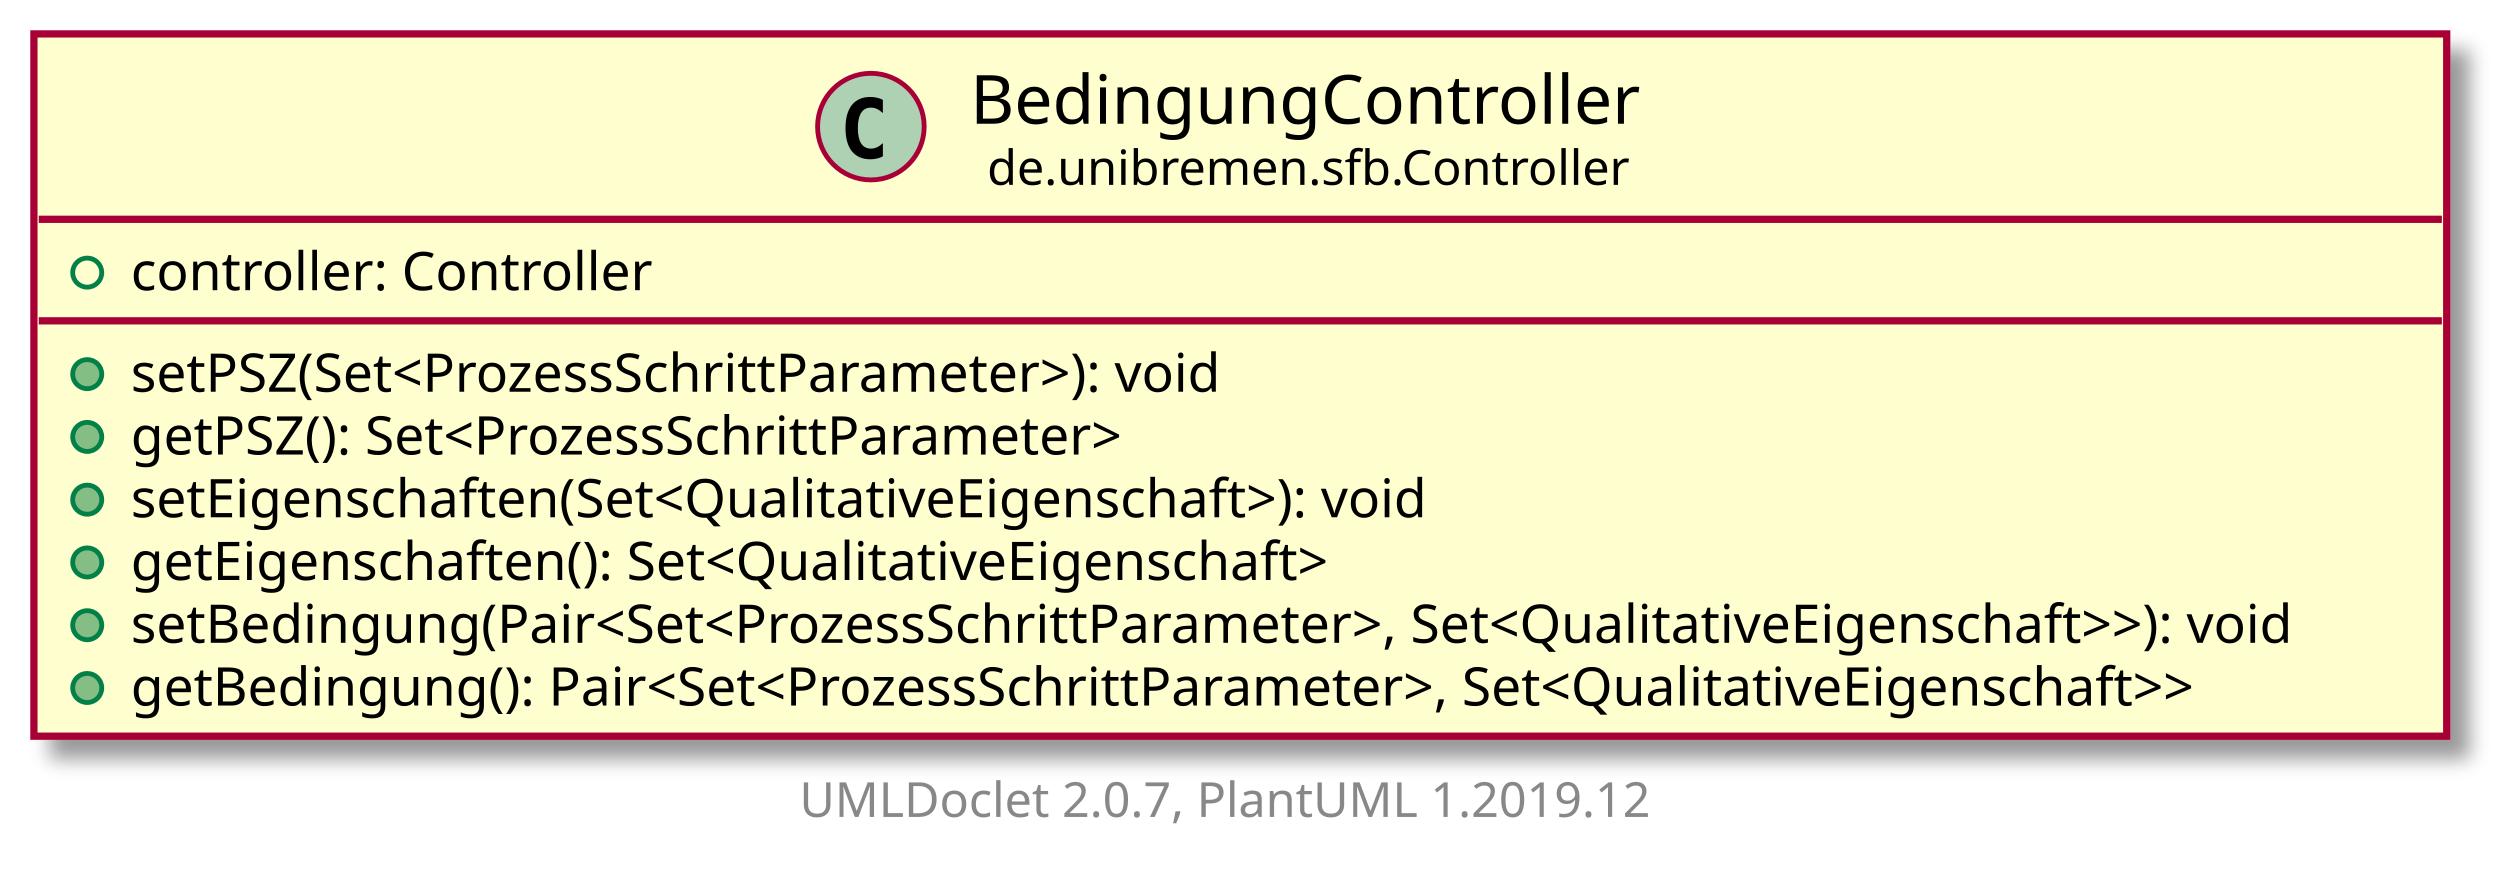
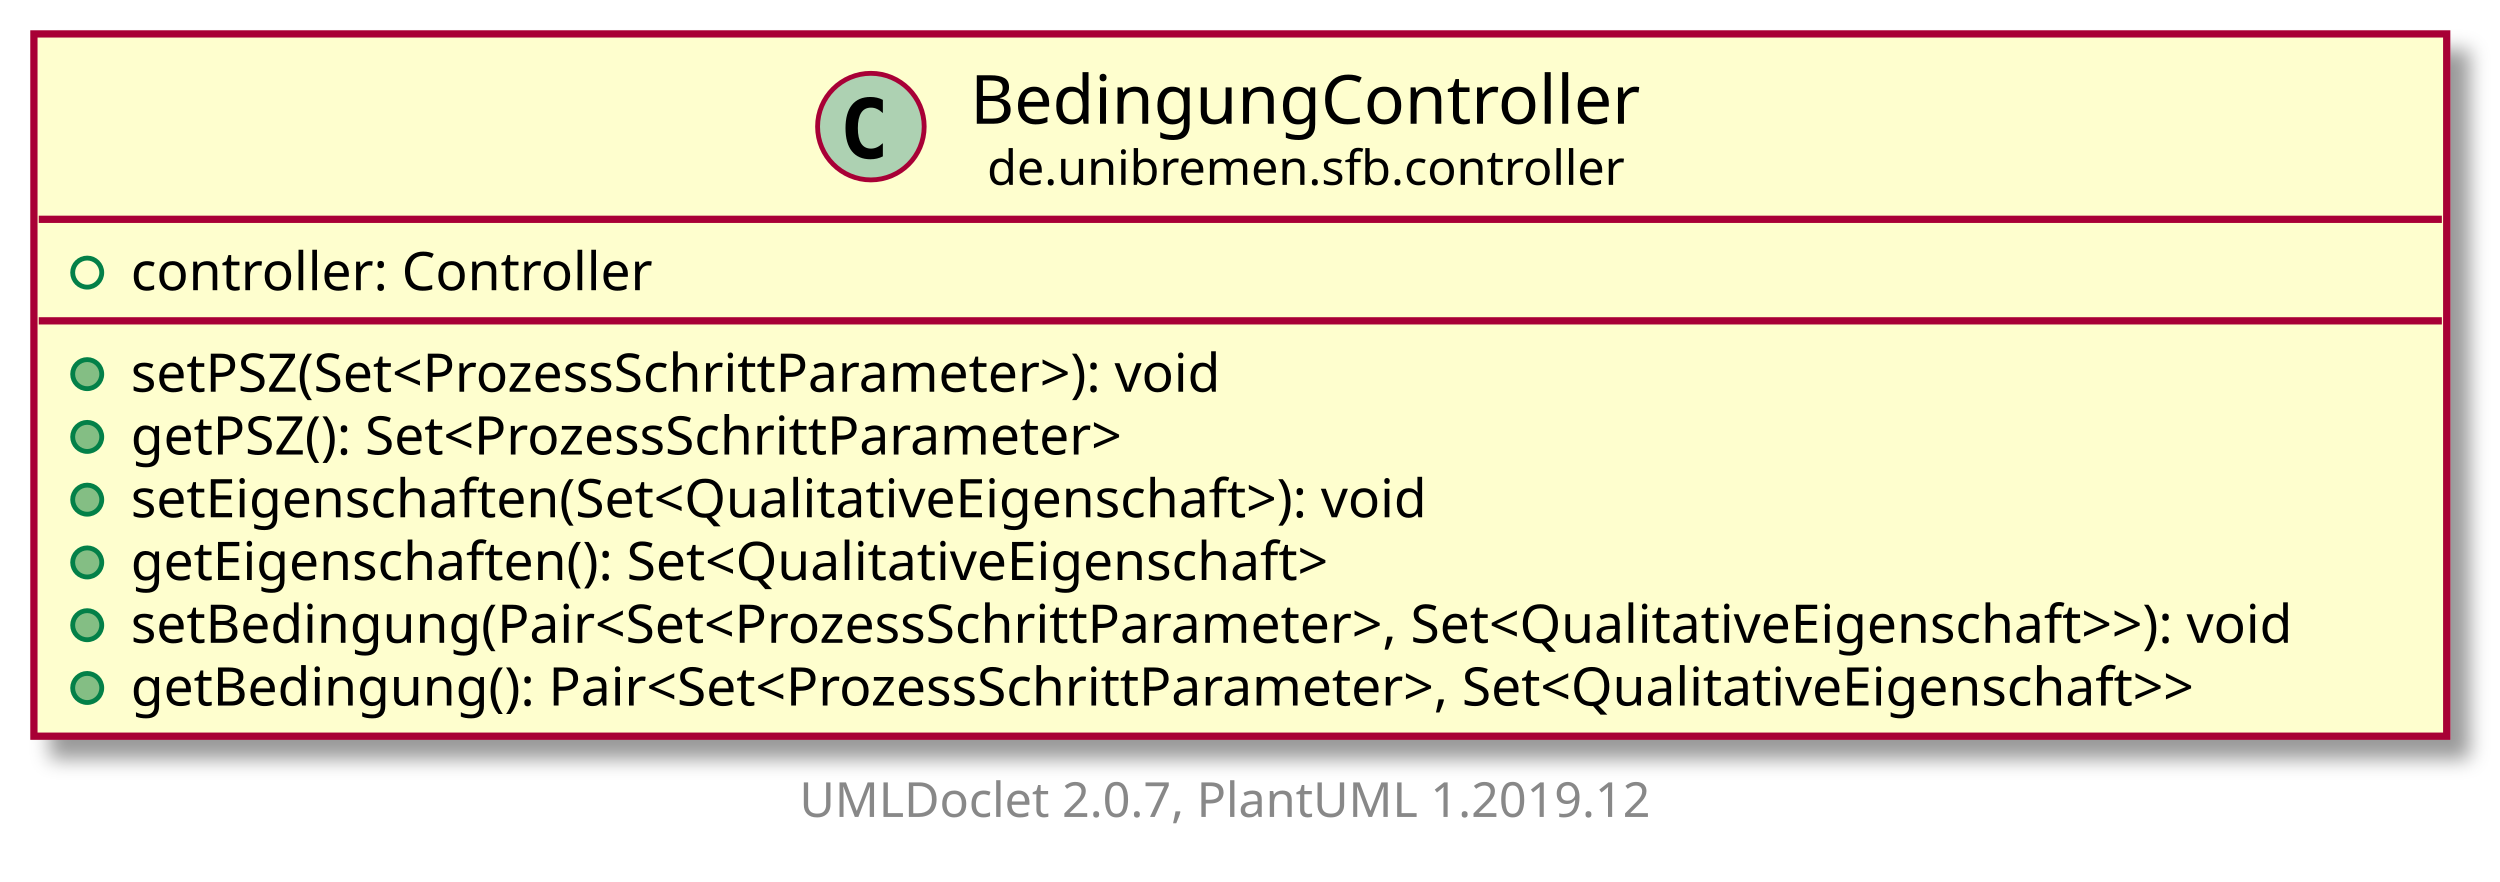
<svg xmlns="http://www.w3.org/2000/svg" xmlns:xlink="http://www.w3.org/1999/xlink" contentScriptType="application/ecmascript" contentStyleType="text/css" height="182px" preserveAspectRatio="none" style="width:516px;height:182px;" version="1.1" viewBox="0 0 516 182" width="516px" zoomAndPan="magnify">
  <defs>
    <filter height="300%" id="fxurm5g75xhqm" width="300%" x="-1" y="-1">
      <feGaussianBlur result="blurOut" stdDeviation="2.0" />
      <feColorMatrix in="blurOut" result="blurOut2" type="matrix" values="0 0 0 0 0 0 0 0 0 0 0 0 0 0 0 0 0 0 .4 0" />
      <feOffset dx="4.0" dy="4.0" in="blurOut2" result="blurOut3" />
      <feBlend in="SourceGraphic" in2="blurOut3" mode="normal" />
    </filter>
  </defs>
  <g>
    <a href="BedingungController.html" target="_top" title="BedingungController.html" xlink:actuate="onRequest" xlink:href="BedingungController.html" xlink:show="new" xlink:title="BedingungController.html" xlink:type="simple">
-       <rect fill="#FEFECE" filter="url(#fxurm5g75xhqm)" height="144.951" id="de.unibremen.sfb.Controller.BedingungController" style="stroke: #A80036; stroke-width: 1.5;" width="498" x="7" y="7" />
+       <rect fill="#FEFECE" filter="url(#fxurm5g75xhqm)" height="144.951" id="de.unibremen.sfb.controller.BedingungController" style="stroke: #A80036; stroke-width: 1.5;" width="498" x="7" y="7" />
      <ellipse cx="179.75" cy="26.133" fill="#ADD1B2" rx="11" ry="11" style="stroke: #A80036; stroke-width: 1.0;" />
      <path d="M182.223,32.276 Q181.642,32.575 181.003,32.724 Q180.364,32.873 179.658,32.873 Q177.151,32.873 175.832,31.222 Q174.512,29.57 174.512,26.449 Q174.512,23.319 175.832,21.668 Q177.151,20.016 179.658,20.016 Q180.364,20.016 181.011,20.165 Q181.659,20.314 182.223,20.613 L182.223,23.336 Q181.592,22.755 180.999,22.485 Q180.405,22.215 179.774,22.215 Q178.43,22.215 177.745,23.282 Q177.06,24.349 177.06,26.449 Q177.06,28.541 177.745,29.607 Q178.43,30.674 179.774,30.674 Q180.405,30.674 180.999,30.404 Q181.592,30.134 182.223,29.553 Z " />
      <text fill="#000000" font-family="sans-serif" font-size="14" lengthAdjust="spacingAndGlyphs" textLength="144" x="200.25" y="25.535">BedingungController</text>
-       <text fill="#000000" font-family="sans-serif" font-size="10" lengthAdjust="spacingAndGlyphs" textLength="137" x="203.75" y="38.156">de.unibremen.sfb.Controller</text>
+       <text fill="#000000" font-family="sans-serif" font-size="10" lengthAdjust="spacingAndGlyphs" textLength="137" x="203.75" y="38.156">de.unibremen.sfb.controller</text>
      <line style="stroke: #A80036; stroke-width: 1.5;" x1="8" x2="504" y1="45.266" y2="45.266" />
      <ellipse cx="18" cy="56.266" fill="none" rx="3" ry="3" style="stroke: #038048; stroke-width: 1.0;" />
      <text fill="#000000" font-family="sans-serif" font-size="11" lengthAdjust="spacingAndGlyphs" textLength="114" x="27" y="59.9">controller: Controller</text>
      <line style="stroke: #A80036; stroke-width: 1.5;" x1="8" x2="504" y1="66.221" y2="66.221" />
      <ellipse cx="18" cy="77.221" fill="#84BE84" rx="3" ry="3" style="stroke: #038048; stroke-width: 1.0;" />
      <text fill="#000000" font-family="sans-serif" font-size="11" lengthAdjust="spacingAndGlyphs" textLength="237" x="27" y="80.856">setPSZ(Set&lt;ProzessSchrittParameter&gt;): void</text>
      <ellipse cx="18" cy="90.176" fill="#84BE84" rx="3" ry="3" style="stroke: #038048; stroke-width: 1.0;" />
      <text fill="#000000" font-family="sans-serif" font-size="11" lengthAdjust="spacingAndGlyphs" textLength="215" x="27" y="93.811">getPSZ(): Set&lt;ProzessSchrittParameter&gt;</text>
      <ellipse cx="18" cy="103.131" fill="#84BE84" rx="3" ry="3" style="stroke: #038048; stroke-width: 1.0;" />
      <text fill="#000000" font-family="sans-serif" font-size="11" lengthAdjust="spacingAndGlyphs" textLength="281" x="27" y="106.766">setEigenschaften(Set&lt;QualitativeEigenschaft&gt;): void</text>
      <ellipse cx="18" cy="116.086" fill="#84BE84" rx="3" ry="3" style="stroke: #038048; stroke-width: 1.0;" />
      <text fill="#000000" font-family="sans-serif" font-size="11" lengthAdjust="spacingAndGlyphs" textLength="259" x="27" y="119.721">getEigenschaften(): Set&lt;QualitativeEigenschaft&gt;</text>
      <ellipse cx="18" cy="129.041" fill="#84BE84" rx="3" ry="3" style="stroke: #038048; stroke-width: 1.0;" />
      <text fill="#000000" font-family="sans-serif" font-size="11" lengthAdjust="spacingAndGlyphs" textLength="472" x="27" y="132.676">setBedingung(Pair&lt;Set&lt;ProzessSchrittParameter&gt;, Set&lt;QualitativeEigenschaft&gt;&gt;): void</text>
      <ellipse cx="18" cy="141.996" fill="#84BE84" rx="3" ry="3" style="stroke: #038048; stroke-width: 1.0;" />
      <text fill="#000000" font-family="sans-serif" font-size="11" lengthAdjust="spacingAndGlyphs" textLength="450" x="27" y="145.631">getBedingung(): Pair&lt;Set&lt;ProzessSchrittParameter&gt;, Set&lt;QualitativeEigenschaft&gt;&gt;</text>
    </a>
    <text fill="#888888" font-family="sans-serif" font-size="10" lengthAdjust="spacingAndGlyphs" textLength="182" x="165" y="168.619">UMLDoclet 2.0.7, PlantUML 1.2019.12</text>
  </g>
</svg>
